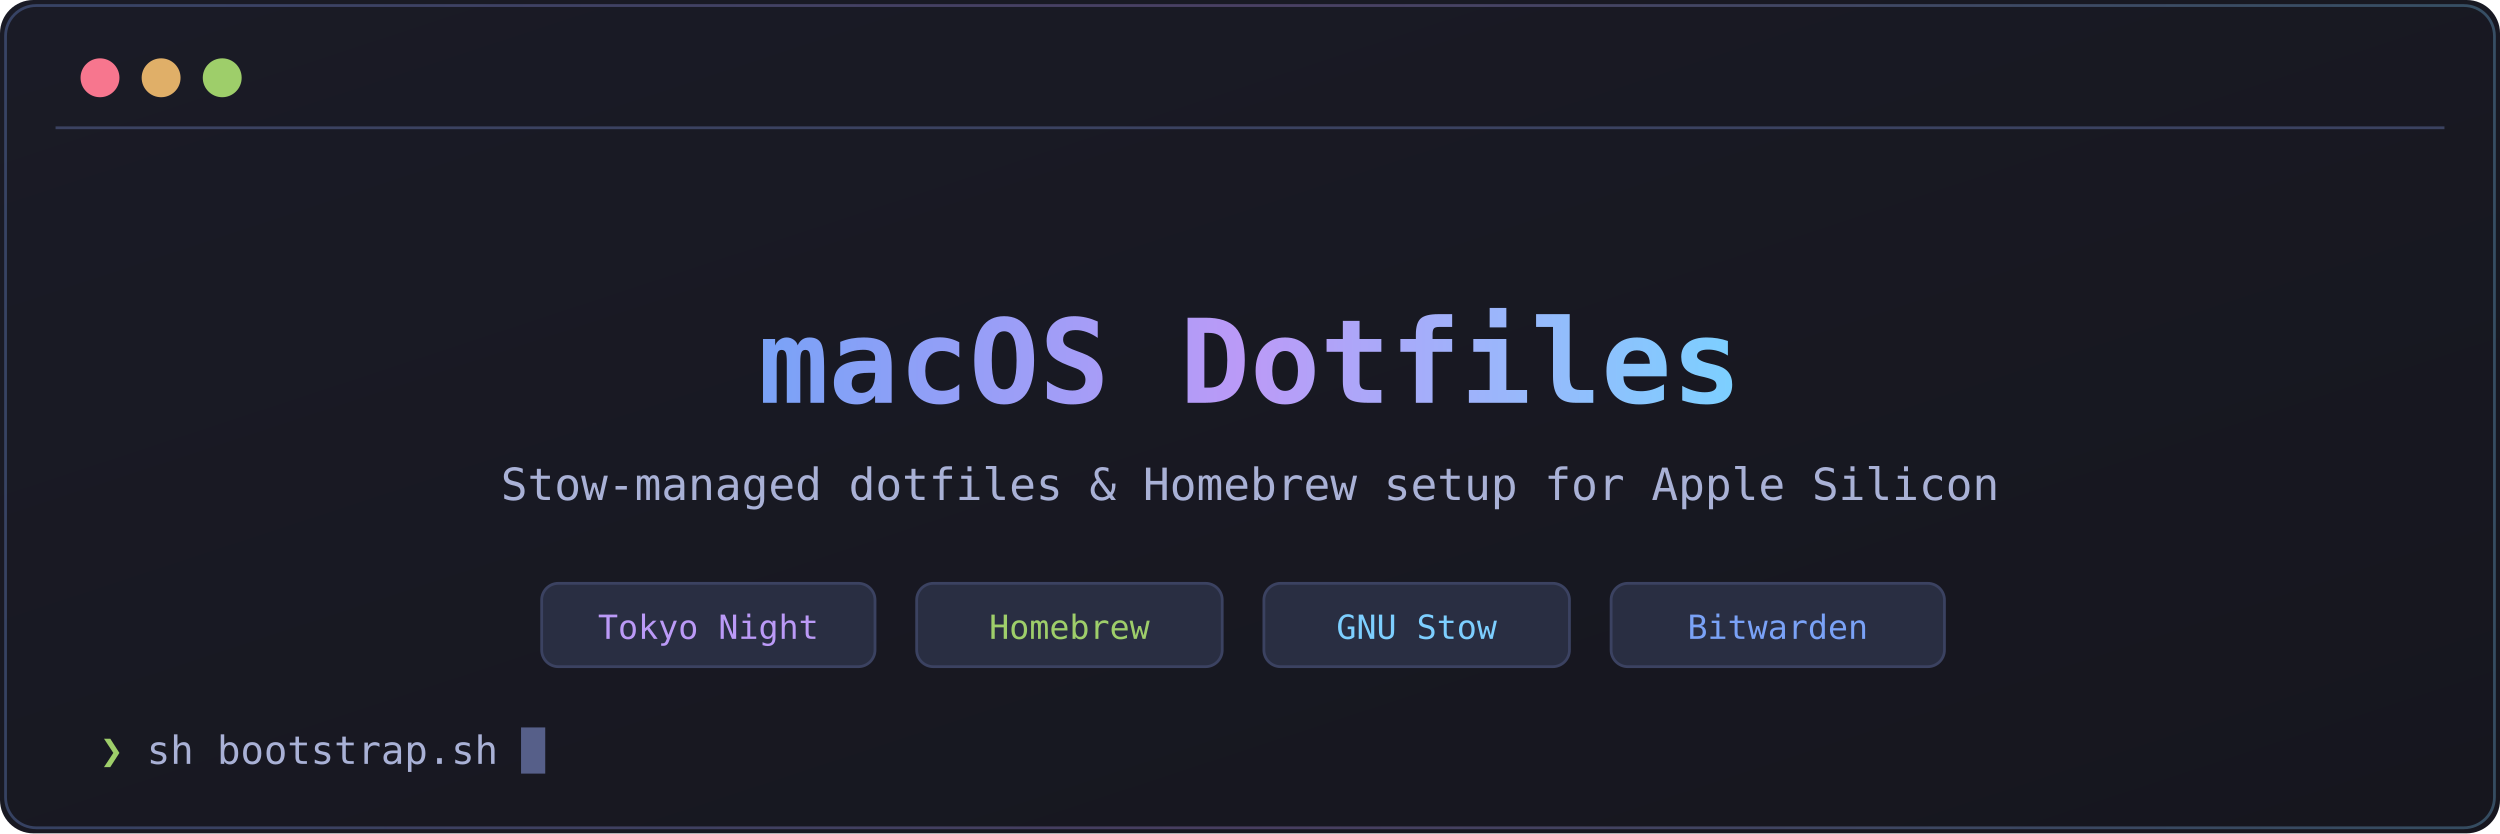
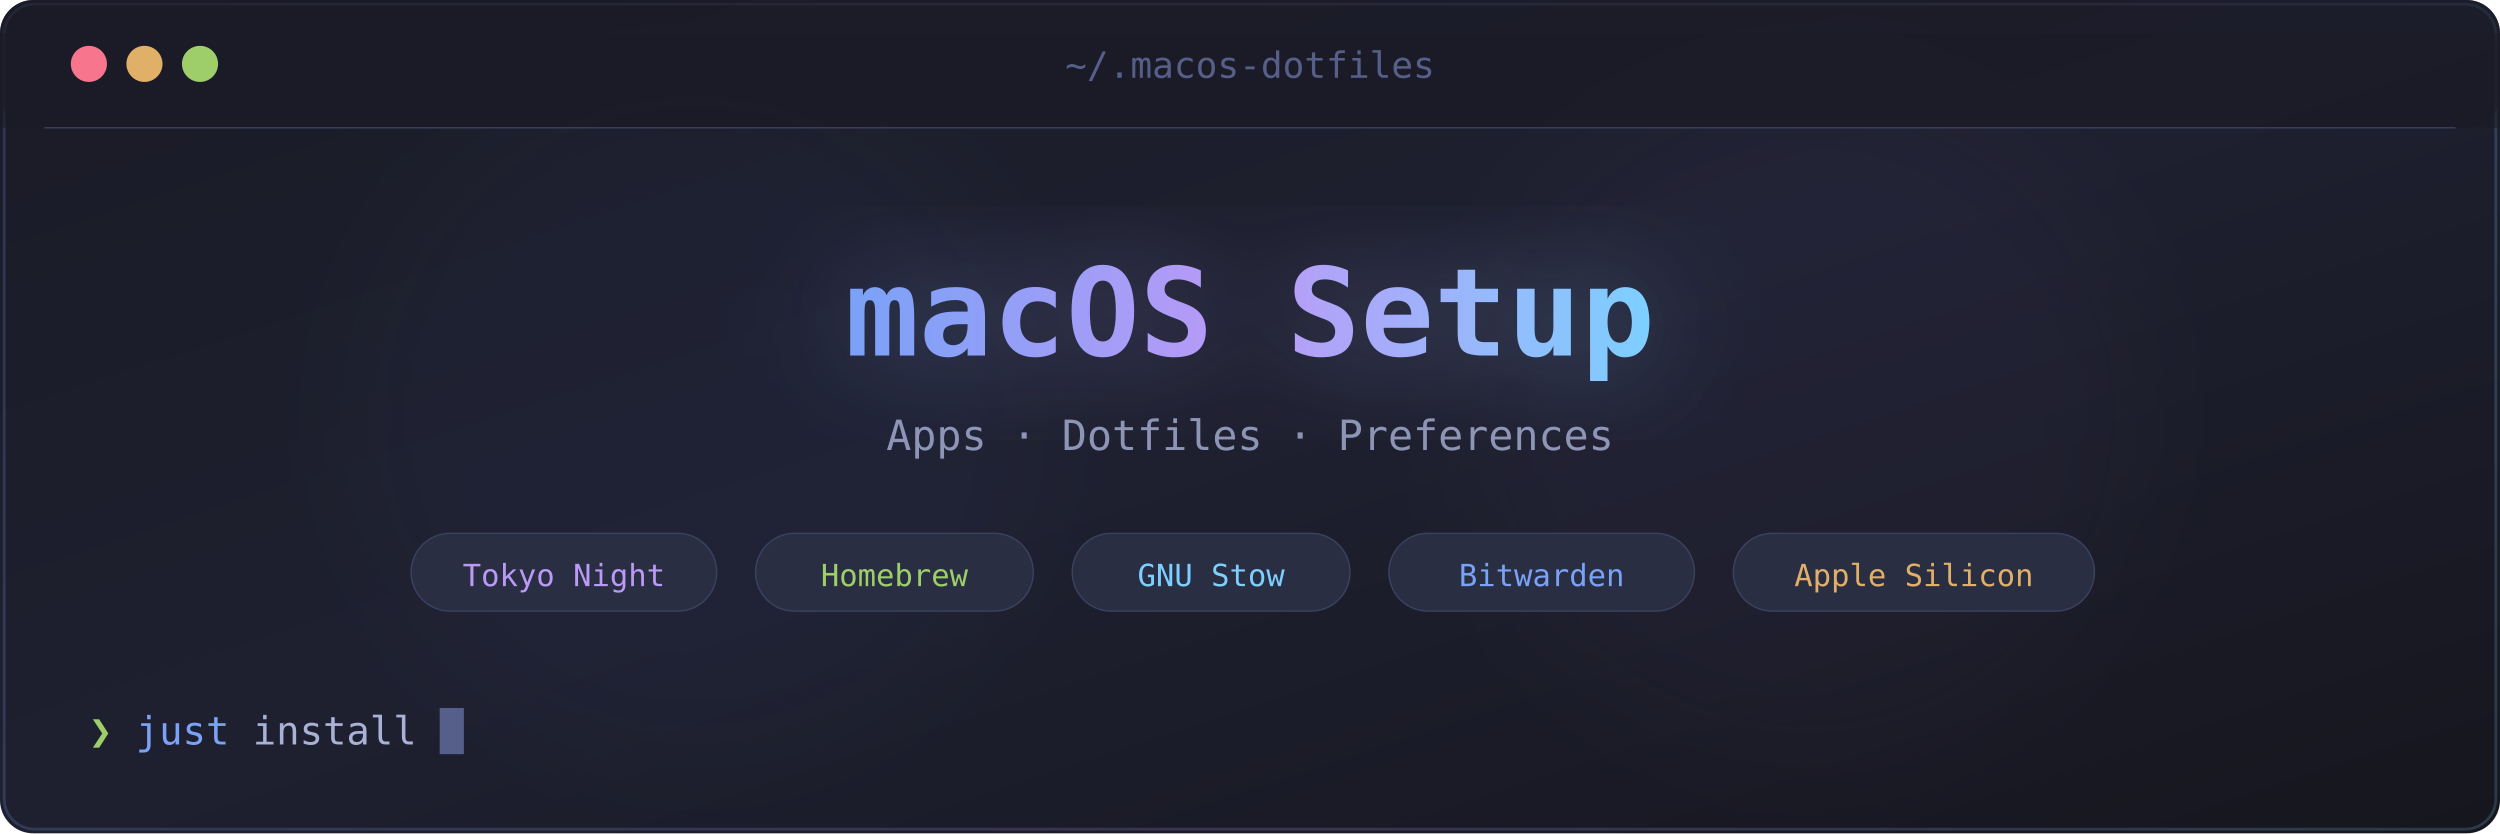
<svg xmlns="http://www.w3.org/2000/svg" viewBox="0 0 900 300">
  <defs>
    <linearGradient id="bg" x1="0%" y1="0%" x2="100%" y2="100%">
      <stop offset="0%" stop-color="#1a1b26" />
+       <stop offset="50%" stop-color="#1e2030" />
      <stop offset="100%" stop-color="#16161e" />
    </linearGradient>
    <linearGradient id="accent" x1="0%" y1="0%" x2="100%" y2="0%">
      <stop offset="0%" stop-color="#7aa2f7" />
      <stop offset="50%" stop-color="#bb9af7" />
      <stop offset="100%" stop-color="#7dcfff" />
    </linearGradient>
+     <linearGradient id="glow" x1="0%" y1="0%" x2="100%" y2="0%">
+       <stop offset="0%" stop-color="#7aa2f7" stop-opacity="0.4" />
+       <stop offset="50%" stop-color="#bb9af7" stop-opacity="0.4" />
+       <stop offset="100%" stop-color="#7dcfff" stop-opacity="0.4" />
+     </linearGradient>
+     <filter id="titleGlow" x="-20%" y="-20%" width="140%" height="140%">
+       <feGaussianBlur in="SourceGraphic" stdDeviation="8" result="blur" />
+       <feComposite in="SourceGraphic" in2="blur" operator="over" />
+     </filter>
+     <filter id="softGlow" x="-50%" y="-50%" width="200%" height="200%">
+       <feGaussianBlur stdDeviation="20" />
+     </filter>
  </defs>
  <rect width="900" height="300" rx="12" fill="url(#bg)" />
-   <rect x="2" y="2" width="896" height="296" rx="11" fill="none" stroke="url(#accent)" stroke-width="1" opacity="0.3" />
-   <circle cx="36" cy="28" r="7" fill="#f7768e" />
-   <circle cx="58" cy="28" r="7" fill="#e0af68" />
-   <circle cx="80" cy="28" r="7" fill="#9ece6a" />
-   <line x1="20" y1="46" x2="880" y2="46" stroke="#3b4261" stroke-width="1" />
-   <text x="450" y="120" text-anchor="middle" font-family="monospace" font-size="48" fill="#7aa2f7" opacity="0.15" />
-   <text x="450" y="145" text-anchor="middle" font-family="'JetBrains Mono', 'SF Mono', 'Fira Code', monospace" font-weight="700" font-size="42" fill="url(#accent)">macOS Dotfiles</text>
-   <text x="450" y="180" text-anchor="middle" font-family="'JetBrains Mono', 'SF Mono', 'Fira Code', monospace" font-size="16" fill="#a9b1d6">Stow-managed dotfiles &amp; Homebrew setup for Apple Silicon</text>
-   <rect x="195" y="210" width="120" height="30" rx="6" fill="#292e42" stroke="#3b4261" stroke-width="1" />
-   <text x="255" y="230" text-anchor="middle" font-family="'JetBrains Mono', 'SF Mono', monospace" font-size="12" fill="#bb9af7">Tokyo Night</text>
-   <rect x="330" y="210" width="110" height="30" rx="6" fill="#292e42" stroke="#3b4261" stroke-width="1" />
-   <text x="385" y="230" text-anchor="middle" font-family="'JetBrains Mono', 'SF Mono', monospace" font-size="12" fill="#9ece6a">Homebrew</text>
-   <rect x="455" y="210" width="110" height="30" rx="6" fill="#292e42" stroke="#3b4261" stroke-width="1" />
-   <text x="510" y="230" text-anchor="middle" font-family="'JetBrains Mono', 'SF Mono', monospace" font-size="12" fill="#7dcfff">GNU Stow</text>
-   <rect x="580" y="210" width="120" height="30" rx="6" fill="#292e42" stroke="#3b4261" stroke-width="1" />
-   <text x="640" y="230" text-anchor="middle" font-family="'JetBrains Mono', 'SF Mono', monospace" font-size="12" fill="#7aa2f7">Bitwarden</text>
-   <text x="36" y="275" font-family="'JetBrains Mono', 'SF Mono', 'Fira Code', monospace" font-size="14" fill="#565f89">
+   <circle cx="250" cy="150" r="120" fill="#7aa2f7" opacity="0.03" filter="url(#softGlow)" />
+   <circle cx="650" cy="150" r="120" fill="#bb9af7" opacity="0.03" filter="url(#softGlow)" />
+   <rect x="1.5" y="1.5" width="897" height="297" rx="11" fill="none" stroke="url(#accent)" stroke-width="1" opacity="0.2" />
+   <rect x="0" y="0" width="900" height="46" rx="12" fill="#1a1b26" opacity="0.6" />
+   <rect x="0" y="12" width="900" height="34" fill="#1a1b26" opacity="0.6" />
+   <circle cx="32" cy="23" r="6.5" fill="#f7768e" />
+   <circle cx="52" cy="23" r="6.5" fill="#e0af68" />
+   <circle cx="72" cy="23" r="6.5" fill="#9ece6a" />
+   <text x="450" y="28" text-anchor="middle" font-family="'SF Mono', 'JetBrains Mono', monospace" font-size="13" fill="#565f89">~/.macos-dotfiles</text>
+   <line x1="16" y1="46" x2="884" y2="46" stroke="#3b4261" stroke-width="0.5" />
+   <text x="450" y="128" text-anchor="middle" font-family="'JetBrains Mono', 'SF Mono', 'Fira Code', monospace" font-weight="700" font-size="44" fill="url(#glow)" filter="url(#softGlow)">macOS Setup</text>
+   <text x="450" y="128" text-anchor="middle" font-family="'JetBrains Mono', 'SF Mono', 'Fira Code', monospace" font-weight="700" font-size="44" fill="url(#accent)">macOS Setup</text>
+   <text x="450" y="162" text-anchor="middle" font-family="'JetBrains Mono', 'SF Mono', 'Fira Code', monospace" font-size="15" fill="#a9b1d6" opacity="0.8">Apps · Dotfiles · Preferences</text>
+   <rect x="148" y="192" width="110" height="28" rx="14" fill="#292e42" stroke="#3b4261" stroke-width="0.5" />
+   <text x="203" y="211" text-anchor="middle" font-family="'JetBrains Mono', 'SF Mono', monospace" font-size="11" fill="#bb9af7">Tokyo Night</text>
+   <rect x="272" y="192" width="100" height="28" rx="14" fill="#292e42" stroke="#3b4261" stroke-width="0.5" />
+   <text x="322" y="211" text-anchor="middle" font-family="'JetBrains Mono', 'SF Mono', monospace" font-size="11" fill="#9ece6a">Homebrew</text>
+   <rect x="386" y="192" width="100" height="28" rx="14" fill="#292e42" stroke="#3b4261" stroke-width="0.5" />
+   <text x="436" y="211" text-anchor="middle" font-family="'JetBrains Mono', 'SF Mono', monospace" font-size="11" fill="#7dcfff">GNU Stow</text>
+   <rect x="500" y="192" width="110" height="28" rx="14" fill="#292e42" stroke="#3b4261" stroke-width="0.5" />
+   <text x="555" y="211" text-anchor="middle" font-family="'JetBrains Mono', 'SF Mono', monospace" font-size="11" fill="#7aa2f7">Bitwarden</text>
+   <rect x="624" y="192" width="130" height="28" rx="14" fill="#292e42" stroke="#3b4261" stroke-width="0.5" />
+   <text x="689" y="211" text-anchor="middle" font-family="'JetBrains Mono', 'SF Mono', monospace" font-size="11" fill="#e0af68">Apple Silicon</text>
+   <text x="32" y="268" font-family="'JetBrains Mono', 'SF Mono', 'Fira Code', monospace" font-size="14" fill="#565f89">
    <tspan fill="#9ece6a">❯</tspan>
-     <tspan fill="#a9b1d6"> sh bootstrap.sh</tspan>
-     <tspan fill="#565f89" font-size="14"> █</tspan>
+     <tspan fill="#7aa2f7"> just</tspan>
+     <tspan fill="#a9b1d6"> install</tspan>
+     <tspan fill="#565f89"> █</tspan>
  </text>
</svg>
